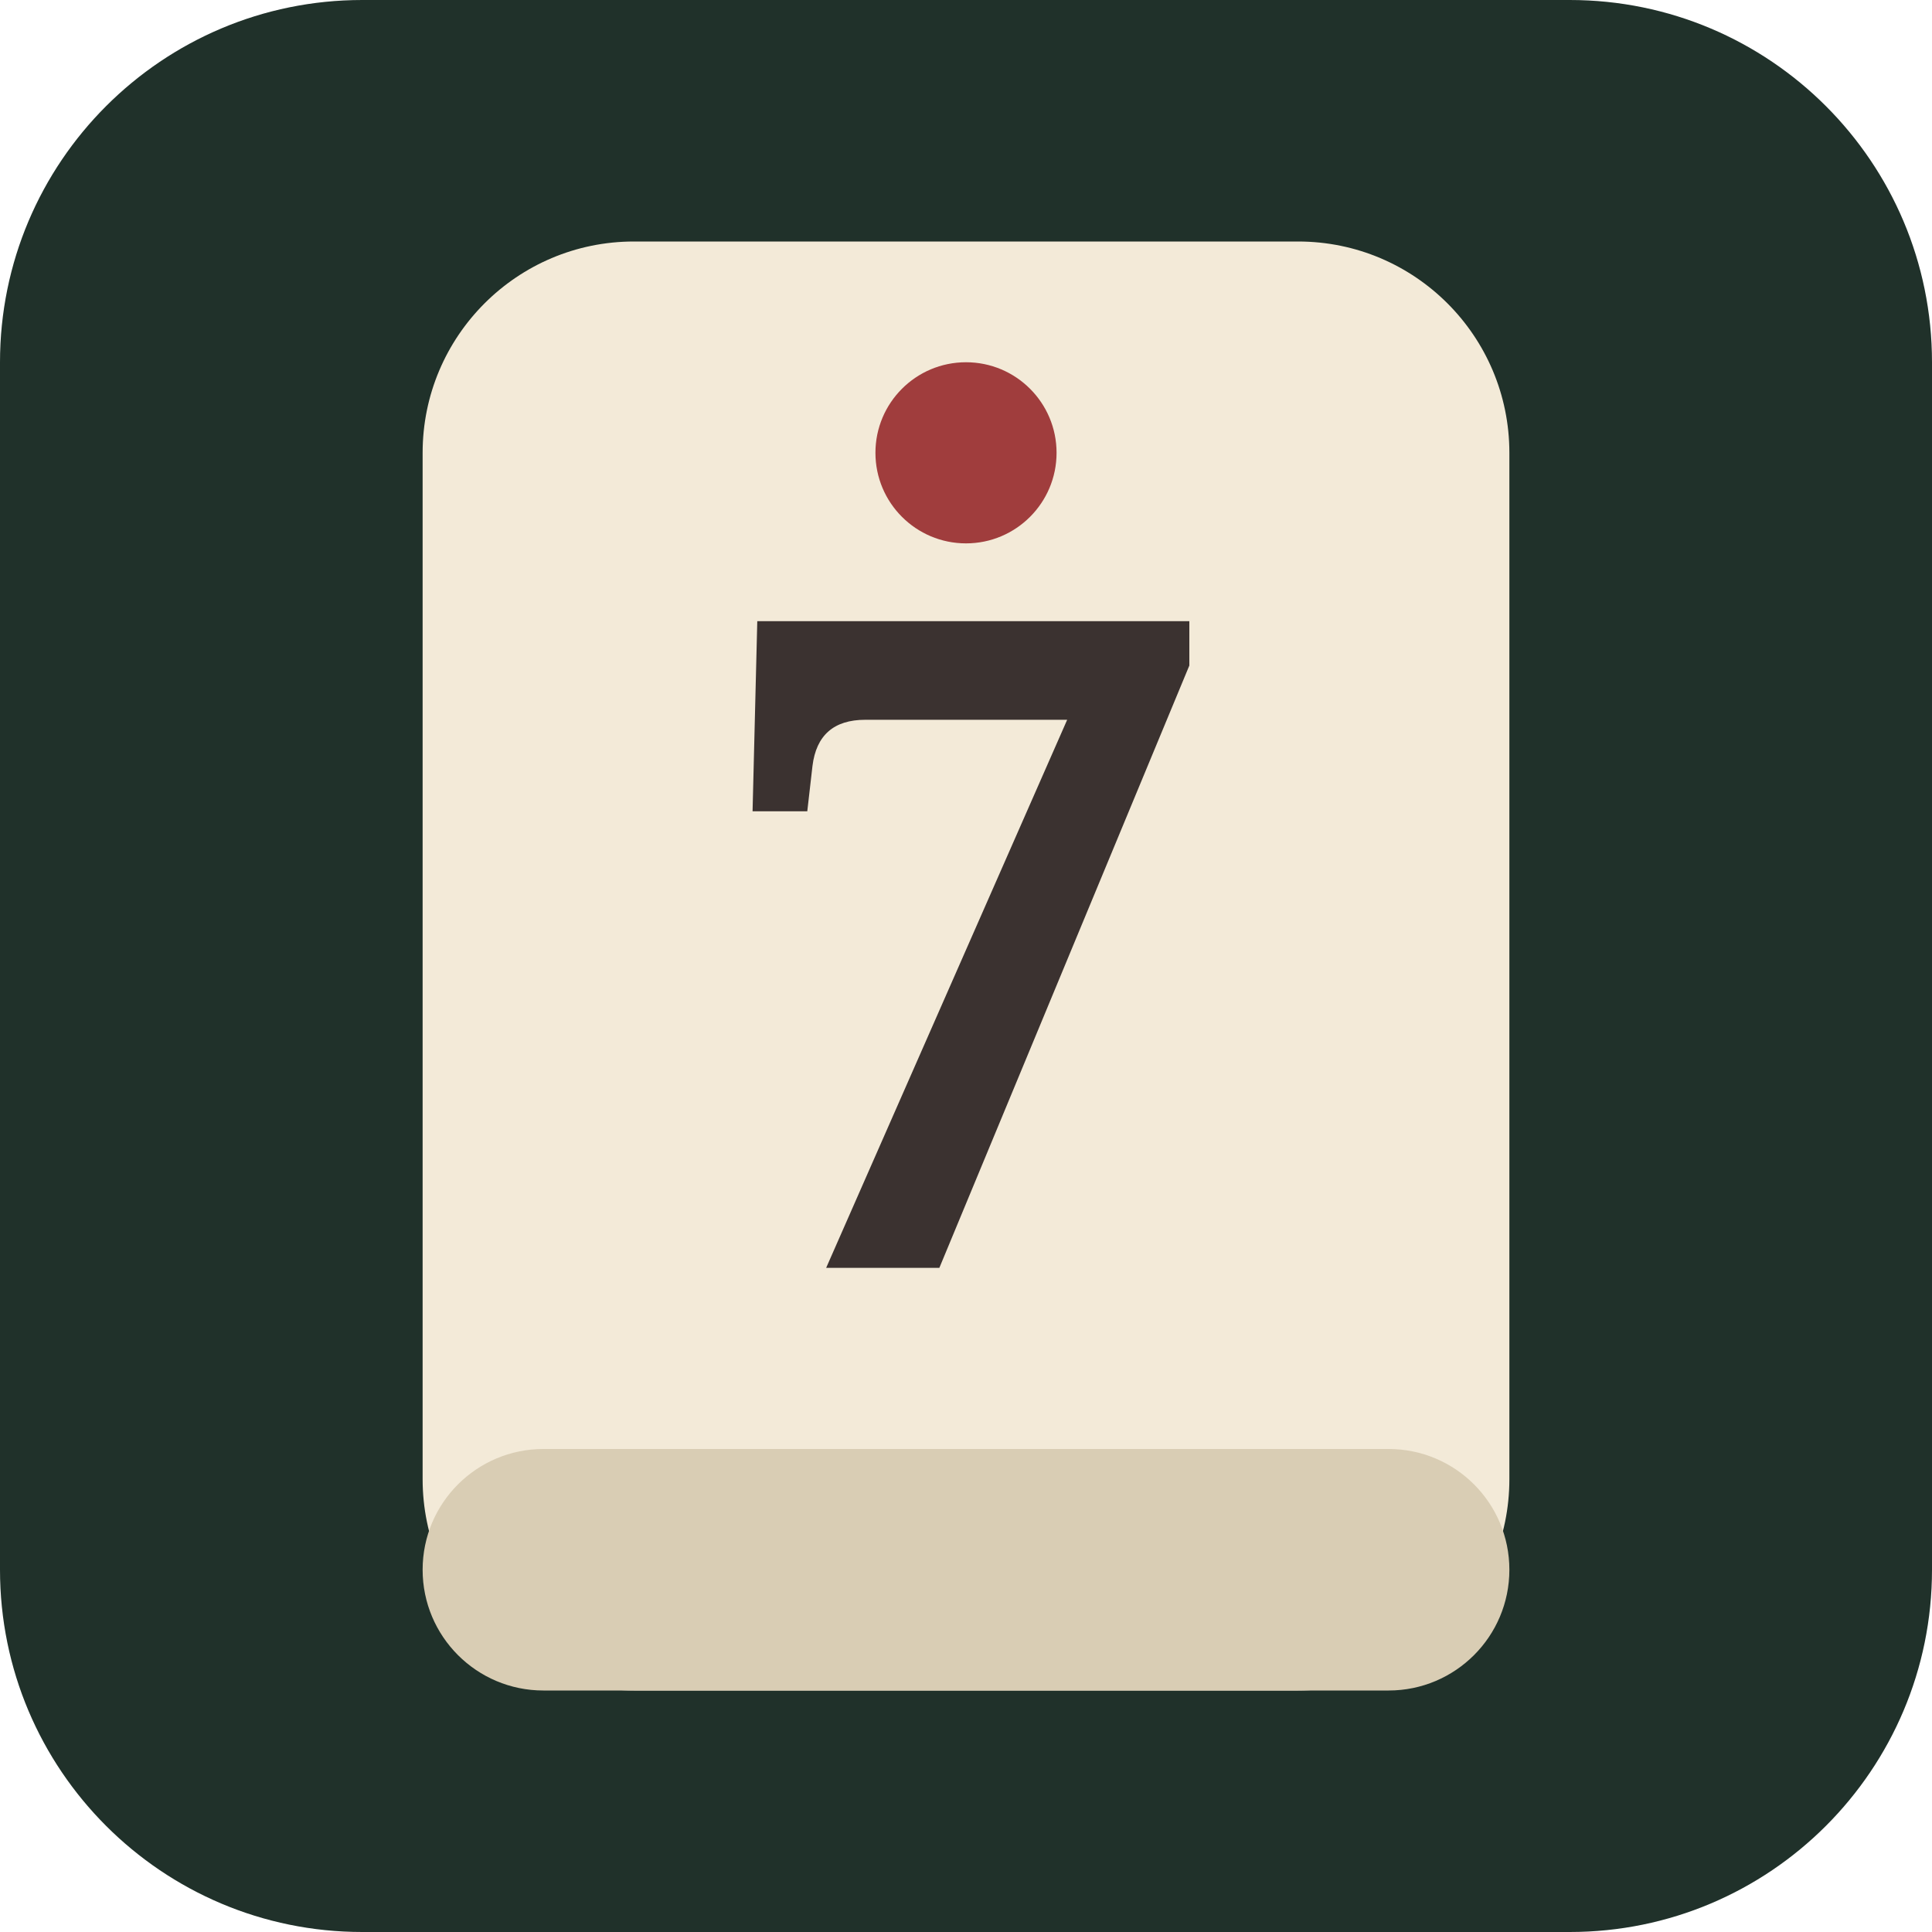
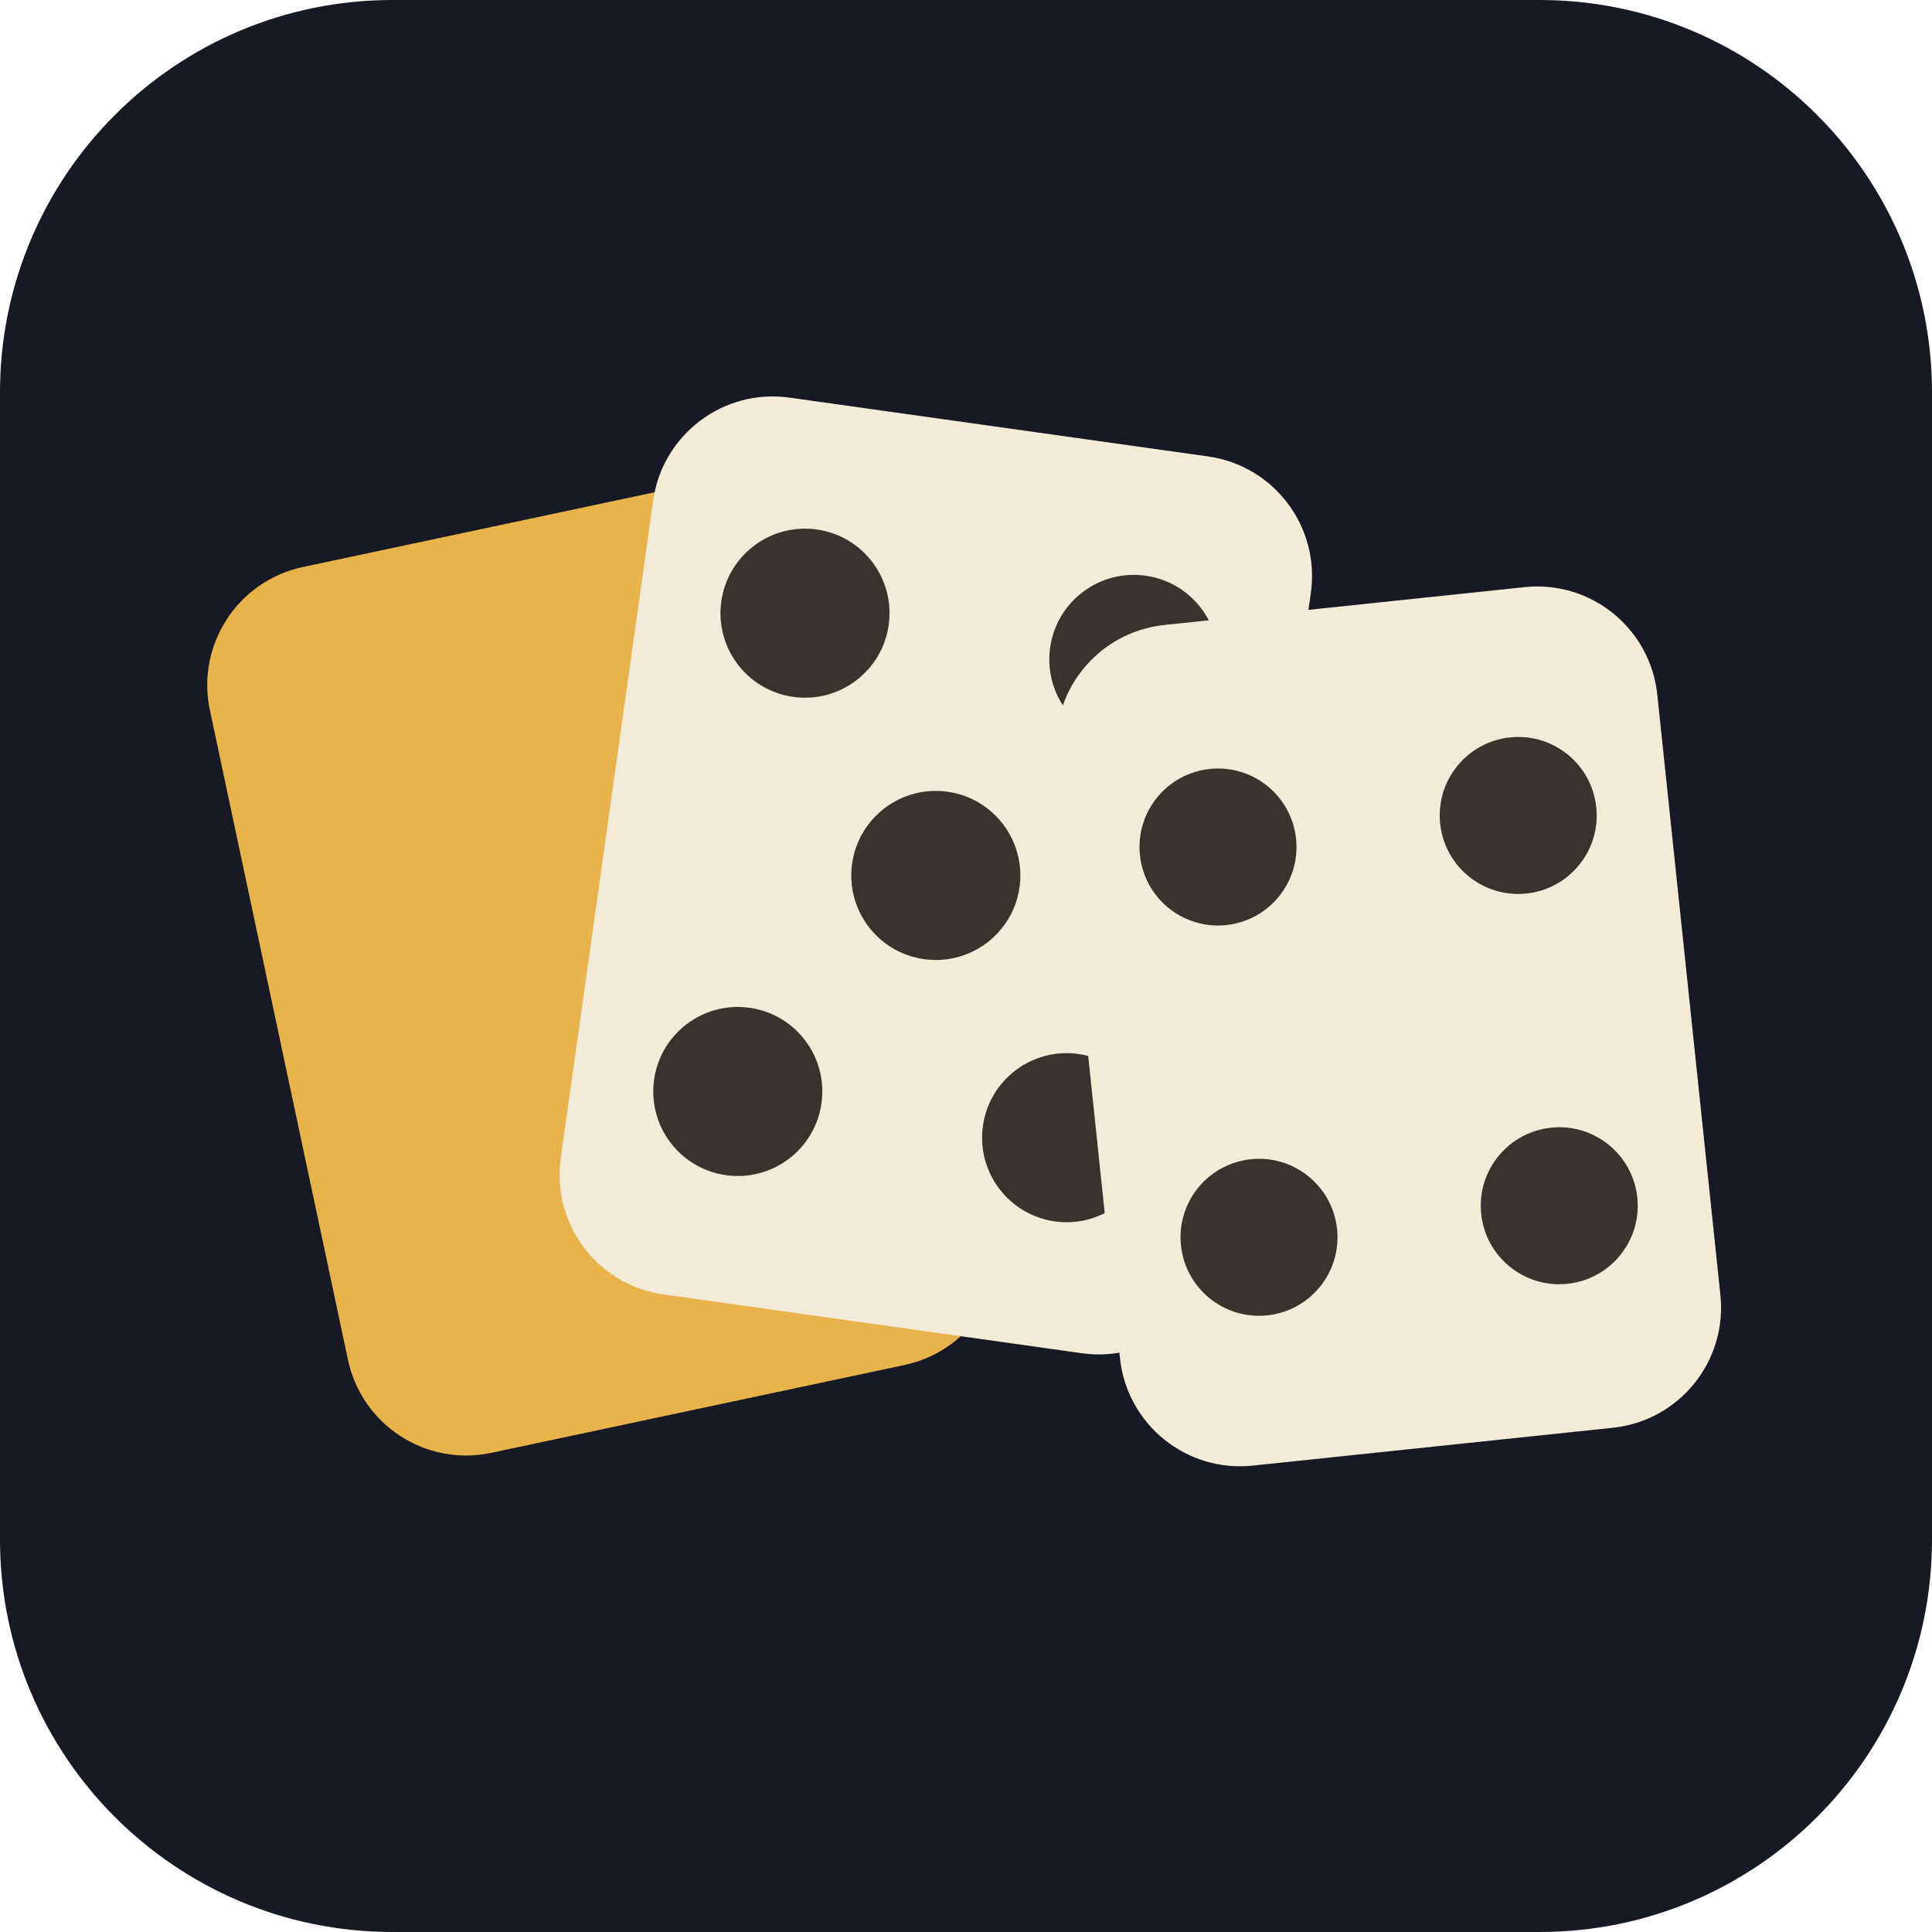
<svg xmlns="http://www.w3.org/2000/svg" viewBox="0 0 64 64">
-   <rect width="64" height="64" rx="12" fill="#20312a" />
-   <rect x="14" y="8" width="36" height="48" rx="7" fill="#f3ead8" />
-   <rect x="14" y="48" width="36" height="8" rx="4" fill="#d9cdb4" />
-   <text x="32" y="42" font-size="30" text-anchor="middle" fill="#3b3230" font-family="Georgia,serif" font-weight="bold">7</text>
-   <circle cx="32" cy="15" r="3" fill="#a03d3d" />
+   <rect width="64" height="64" rx="13" fill="#171a24" />
+   <g transform="rotate(-12 20 32)">
+     <rect x="9" y="17" width="22" height="30" rx="4" fill="#e8b34b" />
+   </g>
+   <g transform="rotate(8 31 29)">
+     <rect x="20" y="14" width="22" height="30" rx="4" fill="#f3ead8" />
+     <circle cx="25.5" cy="21" r="2.8" fill="#3b3230" />
+     <circle cx="36.5" cy="21" r="2.8" fill="#3b3230" />
+     <circle cx="31" cy="29" r="2.8" fill="#3b3230" />
+     <circle cx="25.5" cy="37" r="2.8" fill="#3b3230" />
+     <circle cx="36.5" cy="37" r="2.8" fill="#3b3230" />
+   </g>
+   <g transform="rotate(-6 46 34)">
+     <rect x="36" y="20" width="20" height="28" rx="4" fill="#f3ead8" />
+     <circle cx="41" cy="27.5" r="2.6" fill="#3b3230" />
+     <circle cx="51" cy="27.5" r="2.6" fill="#3b3230" />
+     <circle cx="41" cy="40.5" r="2.6" fill="#3b3230" />
+     <circle cx="51" cy="40.5" r="2.6" fill="#3b3230" />
+   </g>
</svg>
